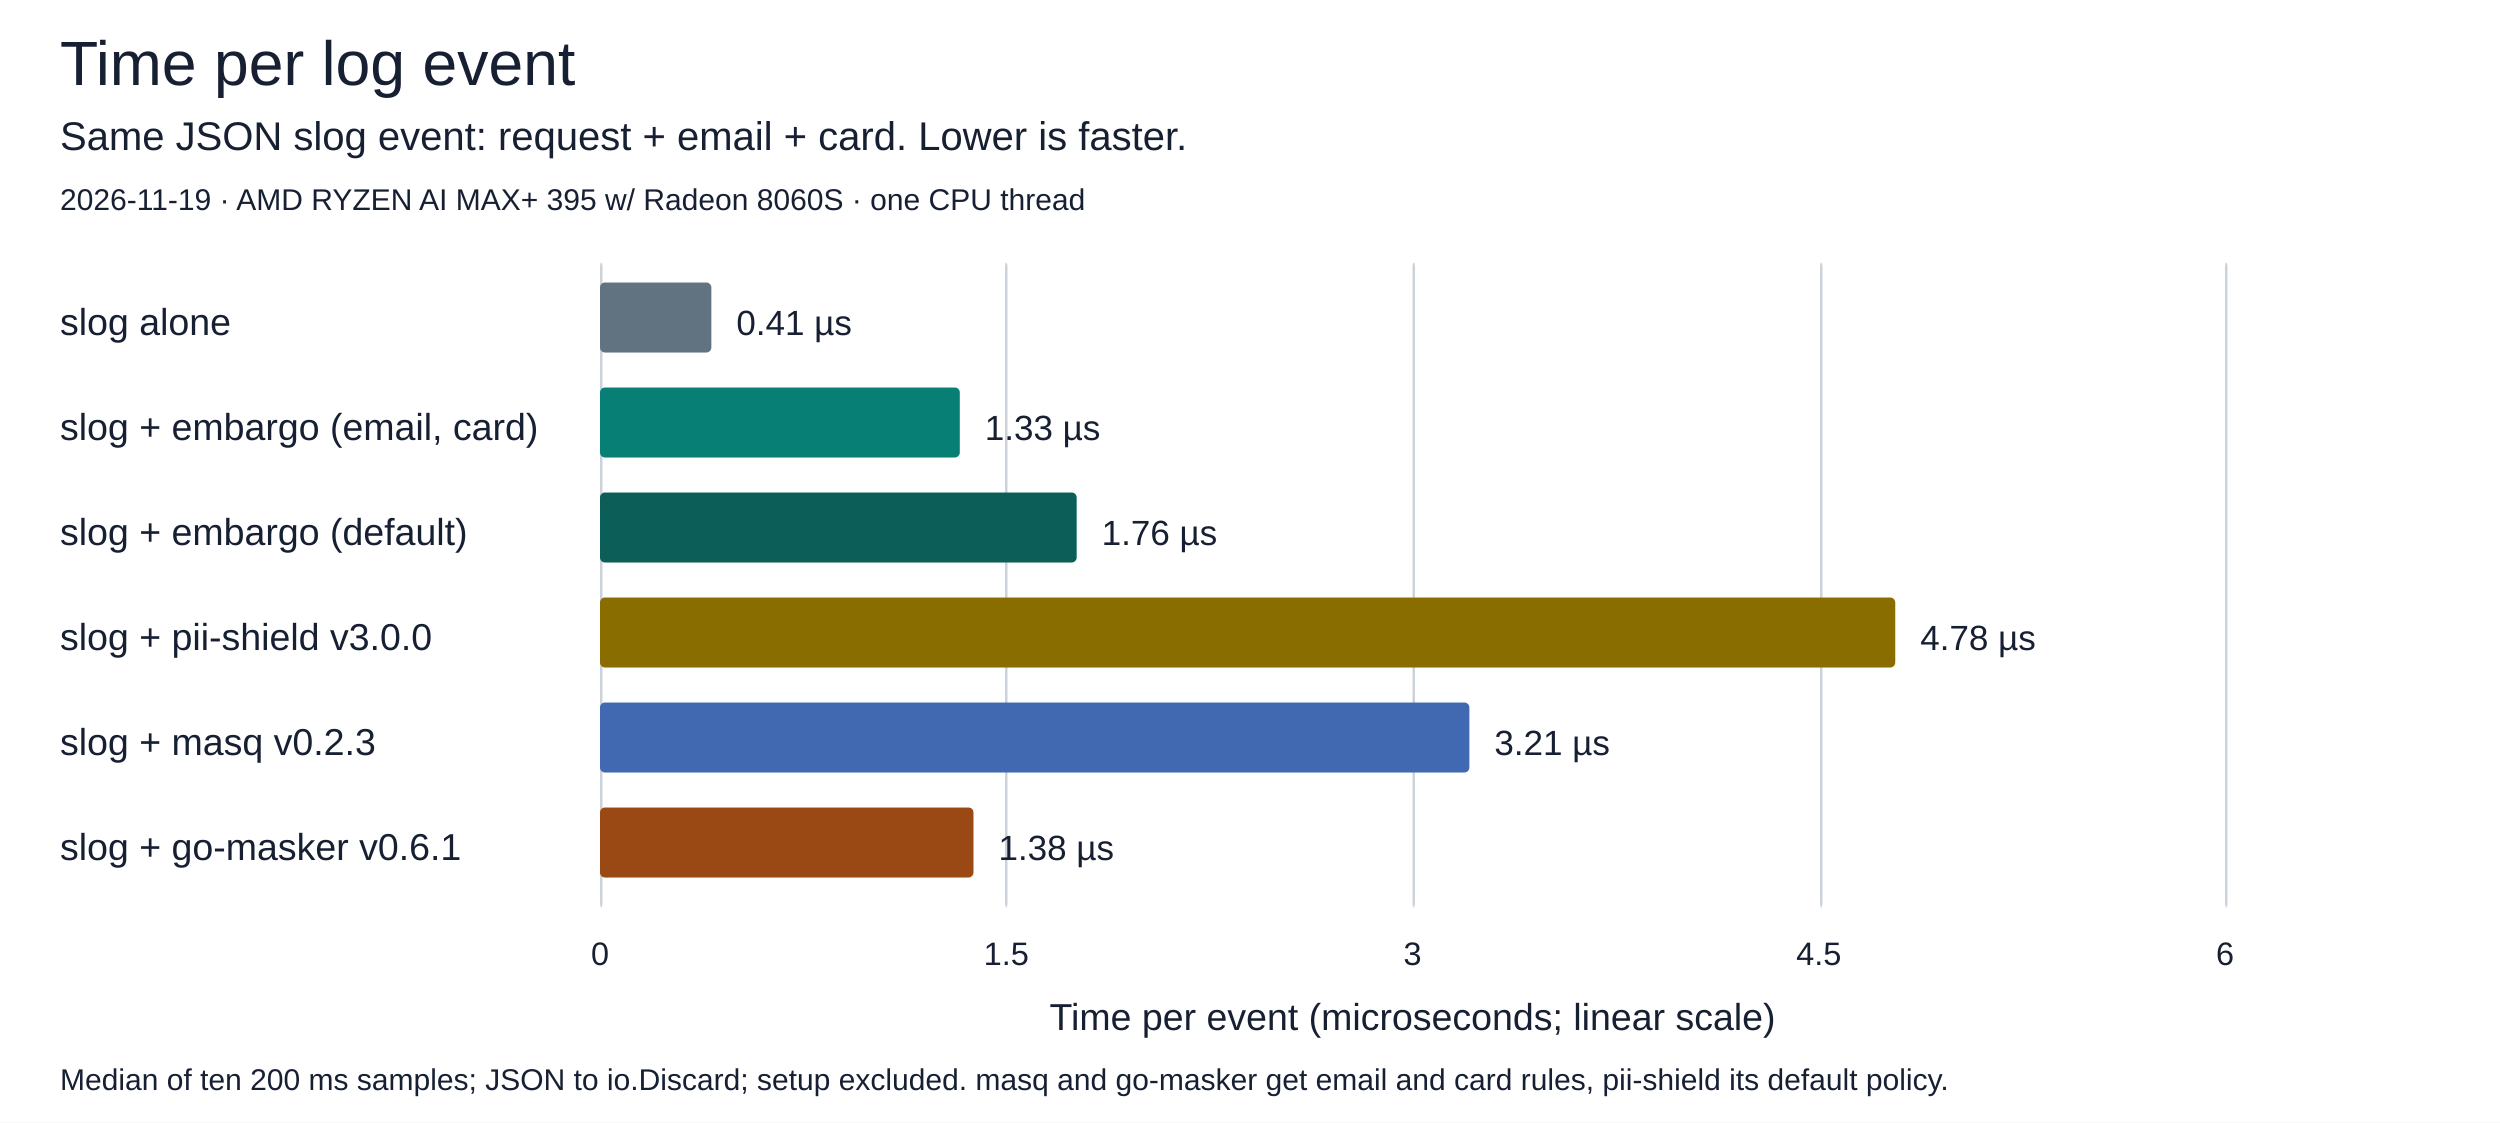
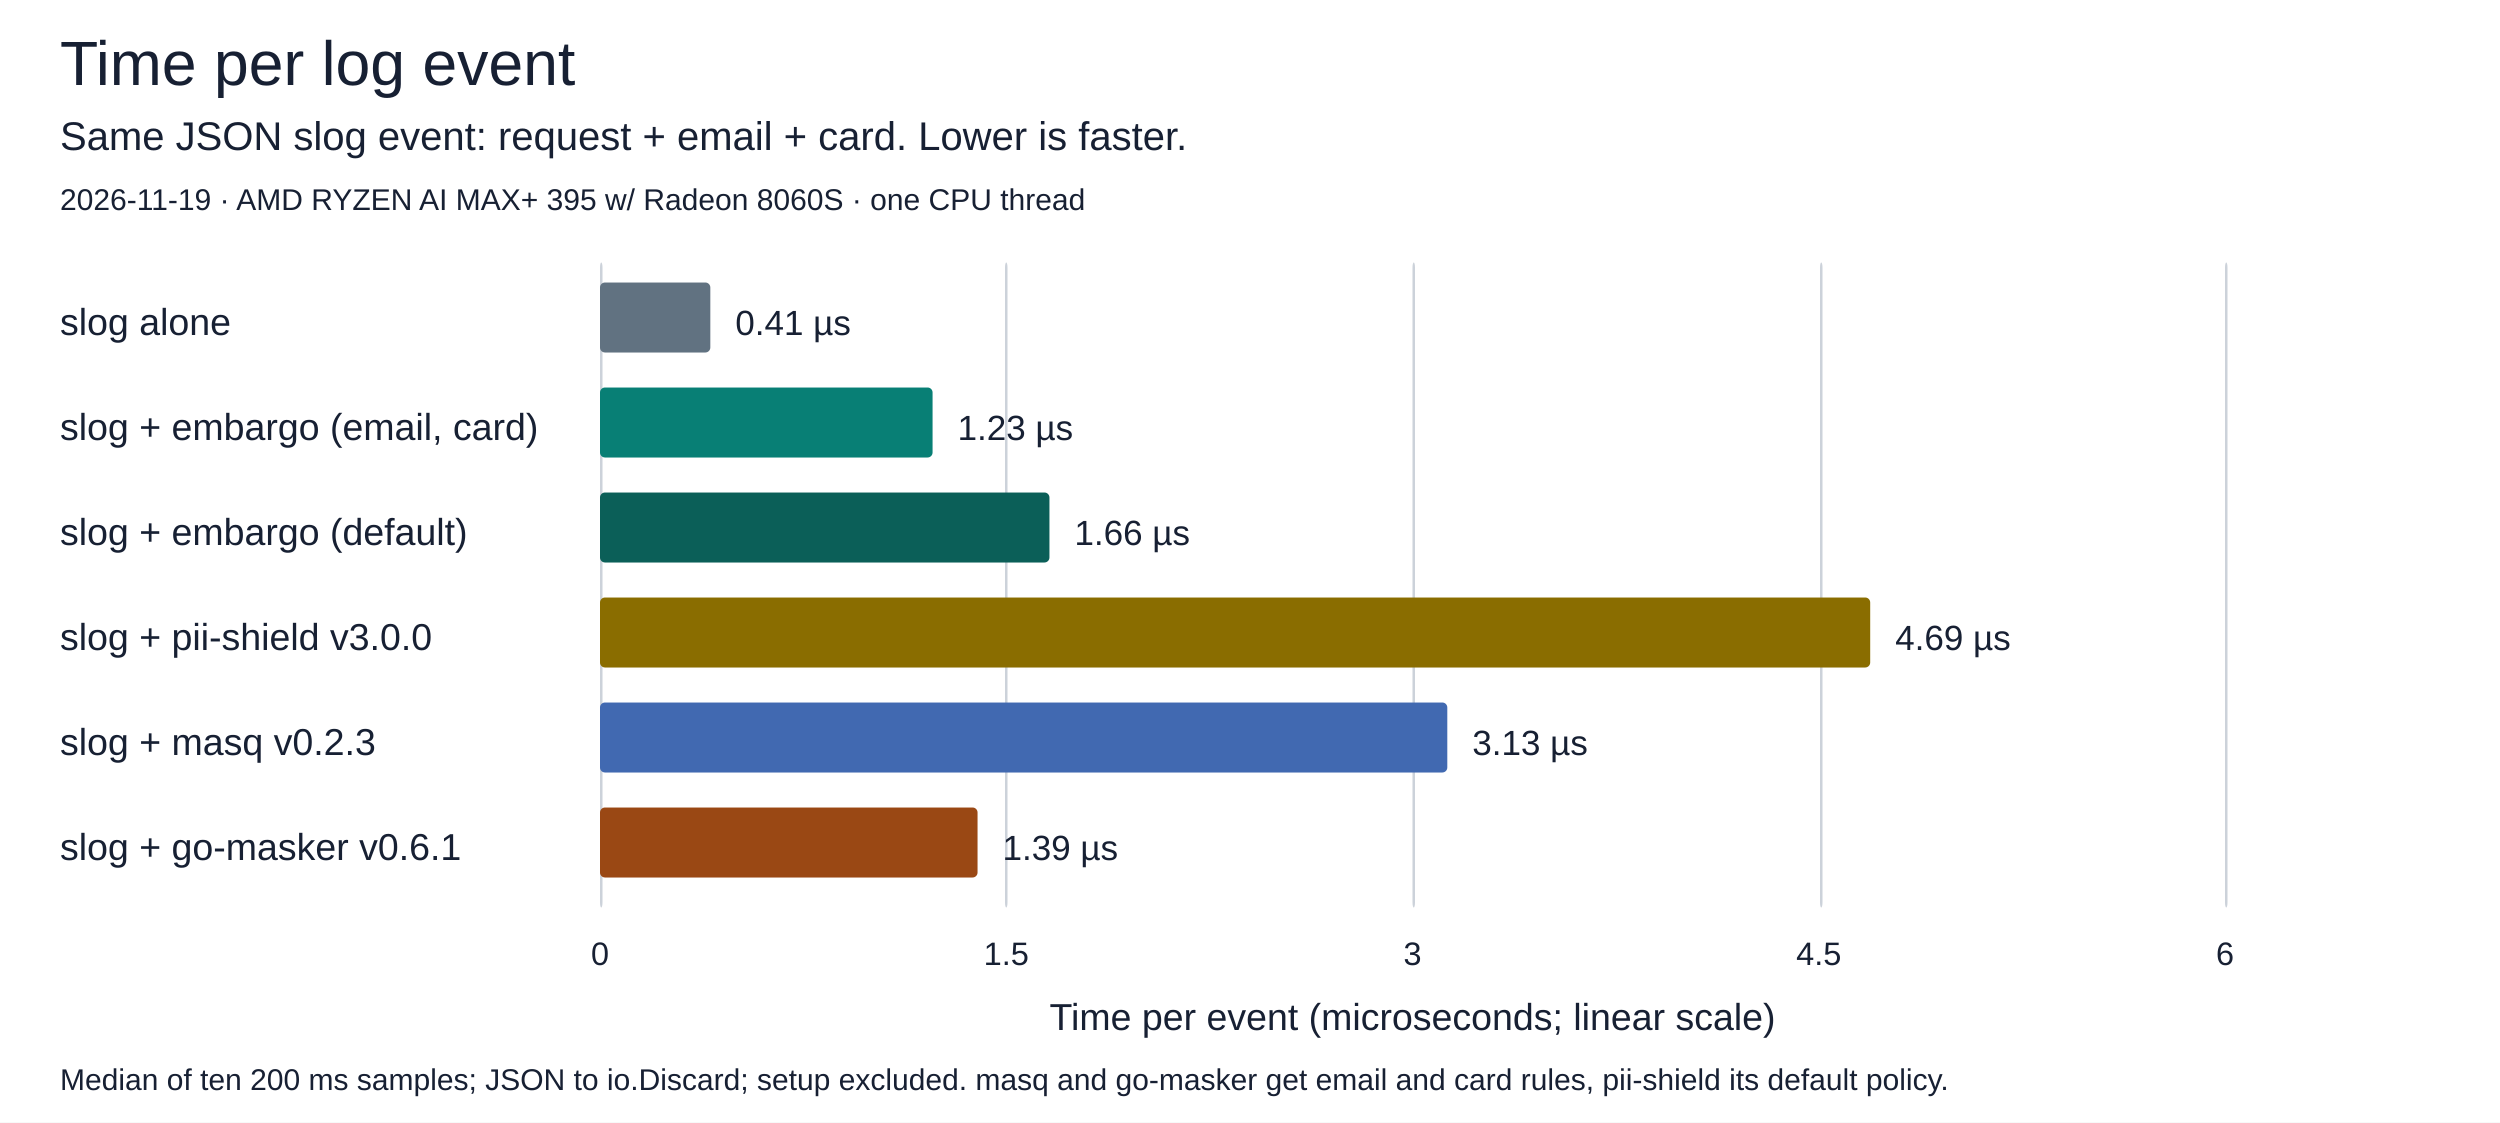
<svg xmlns="http://www.w3.org/2000/svg" width="1000" height="449" viewBox="0 0 1000 449" role="img">
  <rect width="100%" height="100%" fill="white" />
  <g font-family="Arial, sans-serif" font-size="15" fill="#172033">
    <text x="24" y="34" font-size="25" fill="#172033" text-anchor="start">Time per log event</text>
    <text x="24" y="60" font-size="16" fill="#172033" text-anchor="start">Same JSON slog event: request + email + card. Lower is faster.</text>
    <text x="24" y="84" font-size="12" fill="#172033" text-anchor="start">2026-11-19 · AMD RYZEN AI MAX+ 395 w/ Radeon 8060S · one CPU thread</text>
    <rect x="240" y="105" width="1.00" height="258" rx="2" fill="#ccd2da" />
    <text x="240.0" y="386" font-size="13" fill="#172033" text-anchor="middle">0</text>
    <rect x="402" y="105" width="1.00" height="258" rx="2" fill="#ccd2da" />
    <text x="402.5" y="386" font-size="13" fill="#172033" text-anchor="middle">1.5</text>
    <rect x="565" y="105" width="1.00" height="258" rx="2" fill="#ccd2da" />
    <text x="565.0" y="386" font-size="13" fill="#172033" text-anchor="middle">3</text>
    <rect x="728" y="105" width="1.00" height="258" rx="2" fill="#ccd2da" />
    <text x="727.5" y="386" font-size="13" fill="#172033" text-anchor="middle">4.5</text>
    <rect x="890" y="105" width="1.00" height="258" rx="2" fill="#ccd2da" />
    <text x="890.0" y="386" font-size="13" fill="#172033" text-anchor="middle">6</text>
    <text x="24" y="134" font-size="15" fill="#172033" text-anchor="start">slog alone</text>
-     <rect x="240" y="113" width="44.54" height="28" rx="2" fill="#617281" />
-     <text x="294.54" y="134" font-size="14" fill="#172033" text-anchor="start">0.41 µs</text>
+     <rect x="240" y="113" width="44.13" height="28" rx="2" fill="#617281" />
+     <text x="294.13" y="134" font-size="14" fill="#172033" text-anchor="start">0.41 µs</text>
    <text x="24" y="176" font-size="15" fill="#172033" text-anchor="start">slog + embargo (email, card)</text>
-     <rect x="240" y="155" width="143.92" height="28" rx="2" fill="#087f75" />
-     <text x="393.92" y="176" font-size="14" fill="#172033" text-anchor="start">1.33 µs</text>
+     <rect x="240" y="155" width="133.03" height="28" rx="2" fill="#087f75" />
+     <text x="383.03" y="176" font-size="14" fill="#172033" text-anchor="start">1.23 µs</text>
    <text x="24" y="218" font-size="15" fill="#172033" text-anchor="start">slog + embargo (default)</text>
-     <rect x="240" y="197" width="190.67" height="28" rx="2" fill="#0b5f58" />
-     <text x="440.67" y="218" font-size="14" fill="#172033" text-anchor="start">1.76 µs</text>
+     <rect x="240" y="197" width="179.78" height="28" rx="2" fill="#0b5f58" />
+     <text x="429.78" y="218" font-size="14" fill="#172033" text-anchor="start">1.66 µs</text>
    <text x="24" y="260" font-size="15" fill="#172033" text-anchor="start">slog + pii-shield v3.0.0</text>
-     <rect x="240" y="239" width="518.10" height="28" rx="2" fill="#8a6d00" />
-     <text x="768.1" y="260" font-size="14" fill="#172033" text-anchor="start">4.78 µs</text>
+     <rect x="240" y="239" width="508.08" height="28" rx="2" fill="#8a6d00" />
+     <text x="758.08" y="260" font-size="14" fill="#172033" text-anchor="start">4.69 µs</text>
    <text x="24" y="302" font-size="15" fill="#172033" text-anchor="start">slog + masq v0.2.3</text>
-     <rect x="240" y="281" width="347.75" height="28" rx="2" fill="#4169b1" />
-     <text x="597.75" y="302" font-size="14" fill="#172033" text-anchor="start">3.21 µs</text>
+     <rect x="240" y="281" width="338.92" height="28" rx="2" fill="#4169b1" />
+     <text x="588.92" y="302" font-size="14" fill="#172033" text-anchor="start">3.13 µs</text>
    <text x="24" y="344" font-size="15" fill="#172033" text-anchor="start">slog + go-masker v0.6.1</text>
-     <rect x="240" y="323" width="149.39" height="28" rx="2" fill="#9a4814" />
-     <text x="399.39" y="344" font-size="14" fill="#172033" text-anchor="start">1.38 µs</text>
+     <rect x="240" y="323" width="151.02" height="28" rx="2" fill="#9a4814" />
+     <text x="401.02" y="344" font-size="14" fill="#172033" text-anchor="start">1.39 µs</text>
    <text x="565.0" y="412" font-size="15" fill="#172033" text-anchor="middle">Time per event (microseconds; linear scale)</text>
    <text x="24" y="436" font-size="12" fill="#172033" text-anchor="start">Median of ten 200 ms samples; JSON to io.Discard; setup excluded. masq and go-masker get email and card rules, pii-shield its default policy.</text>
  </g>
</svg>
